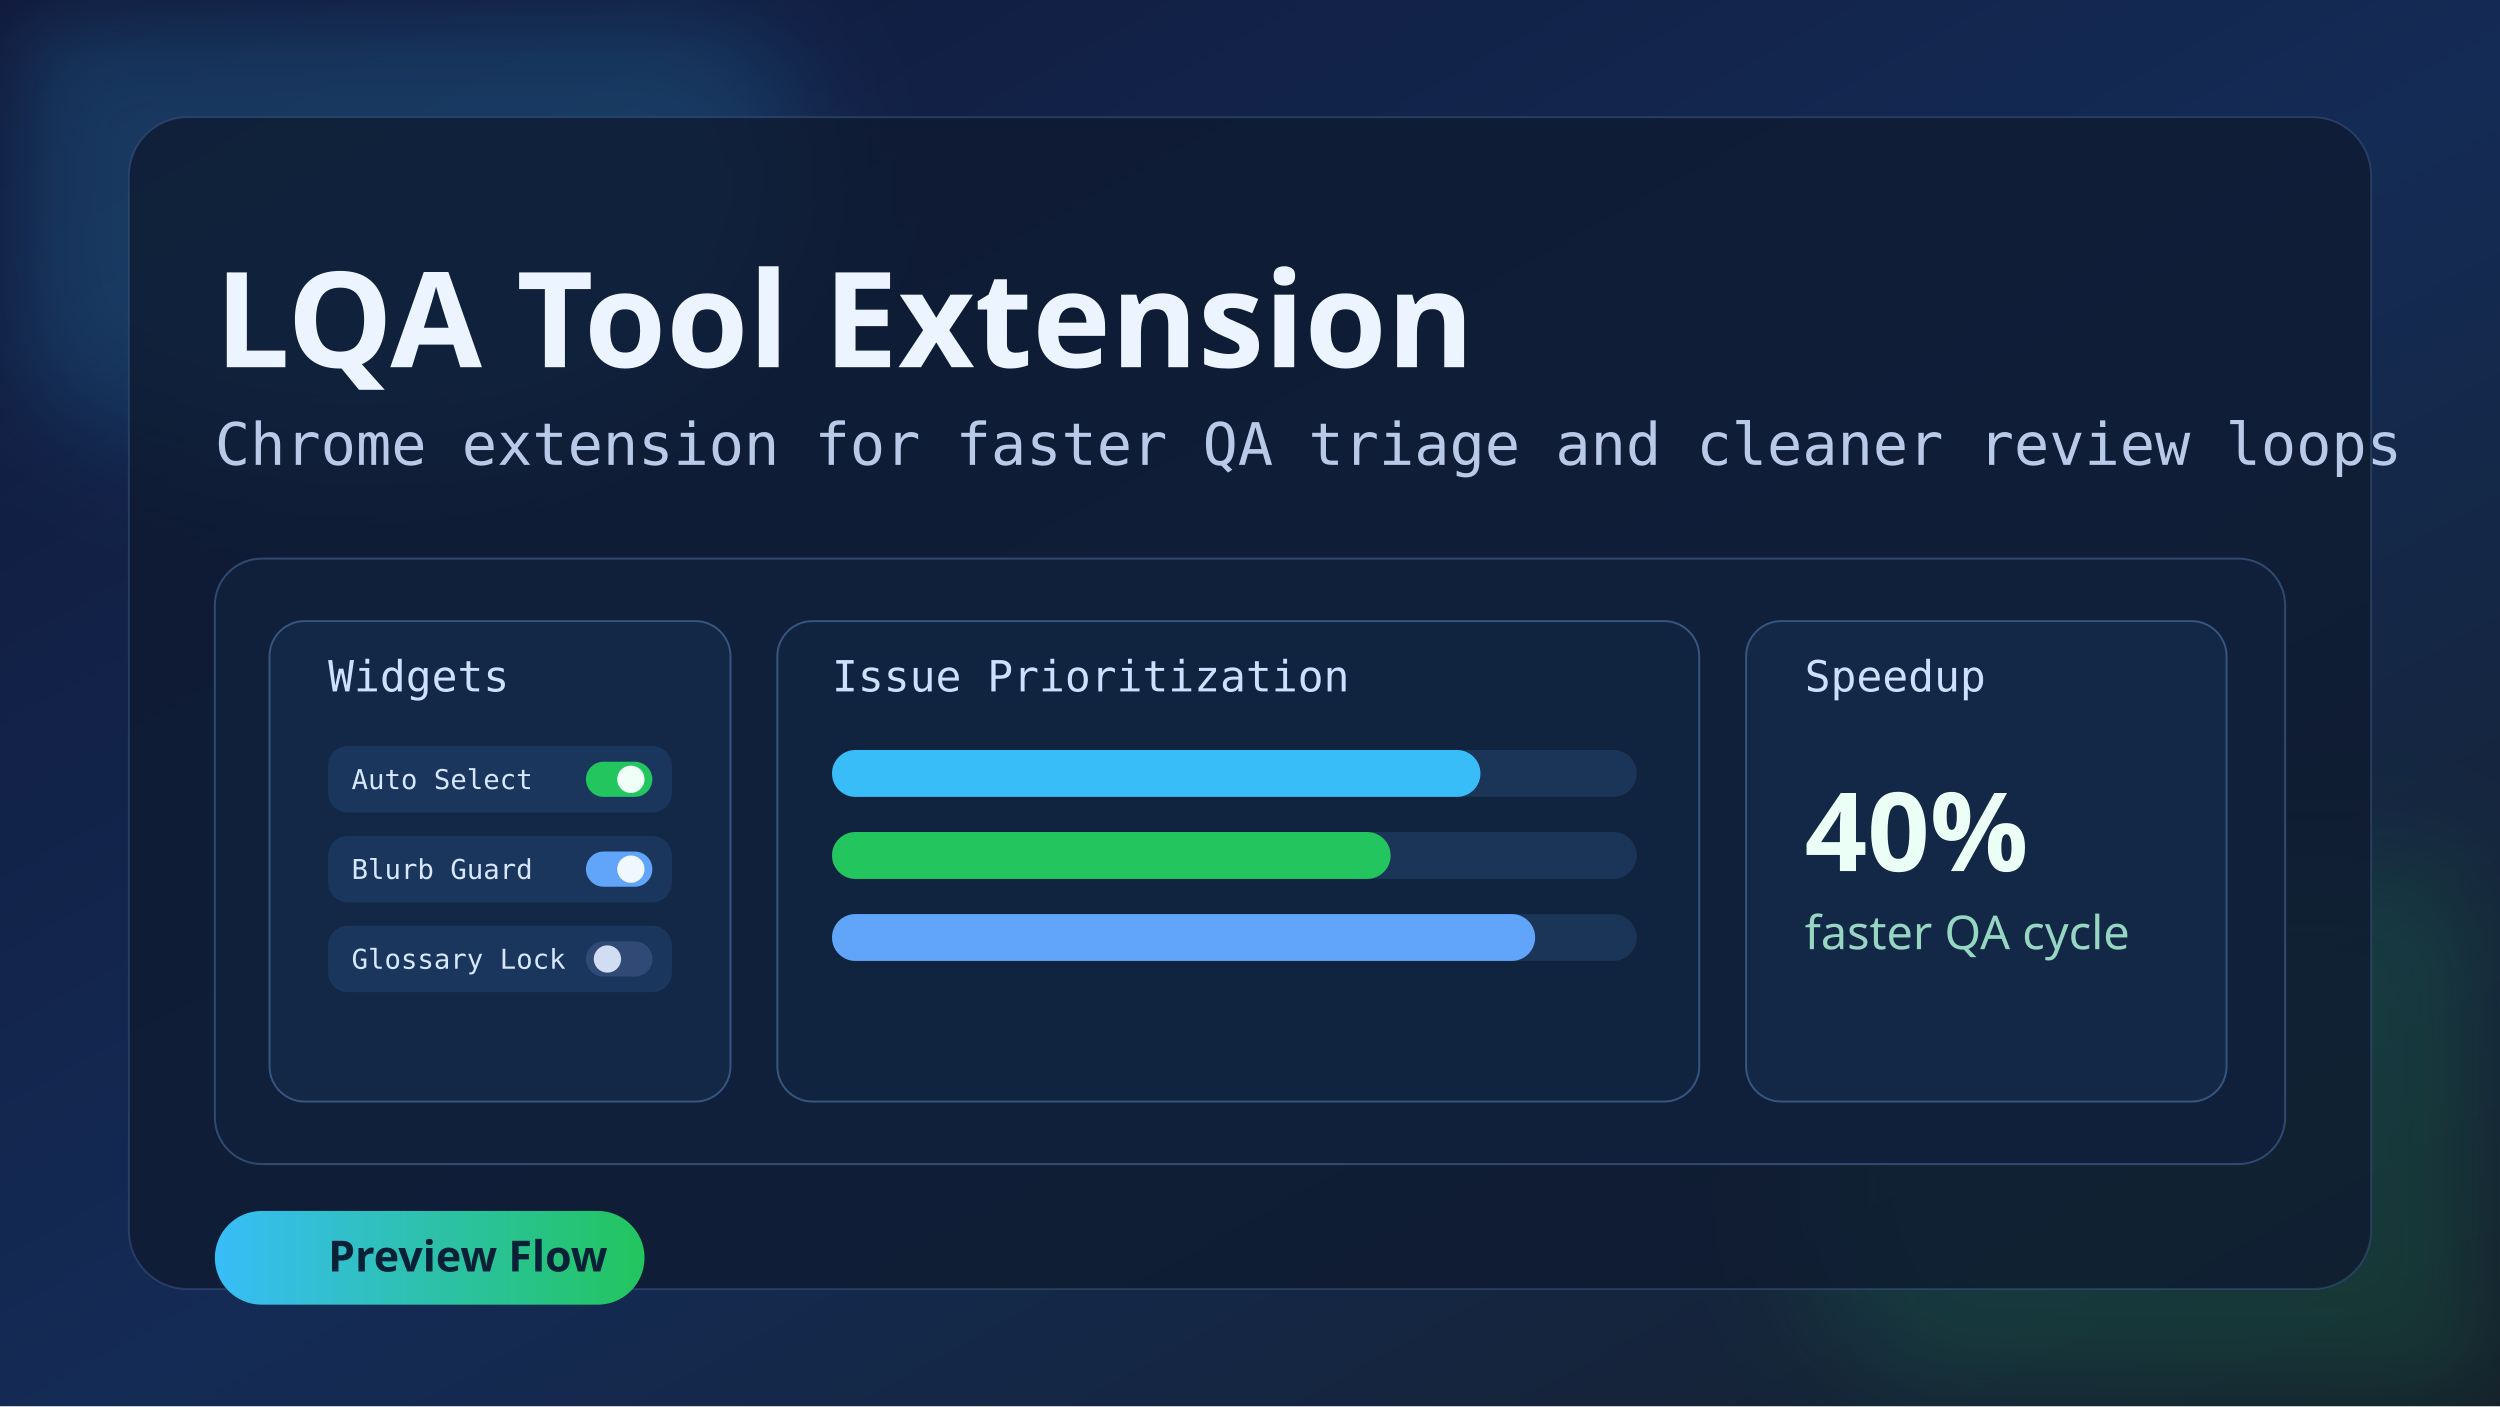
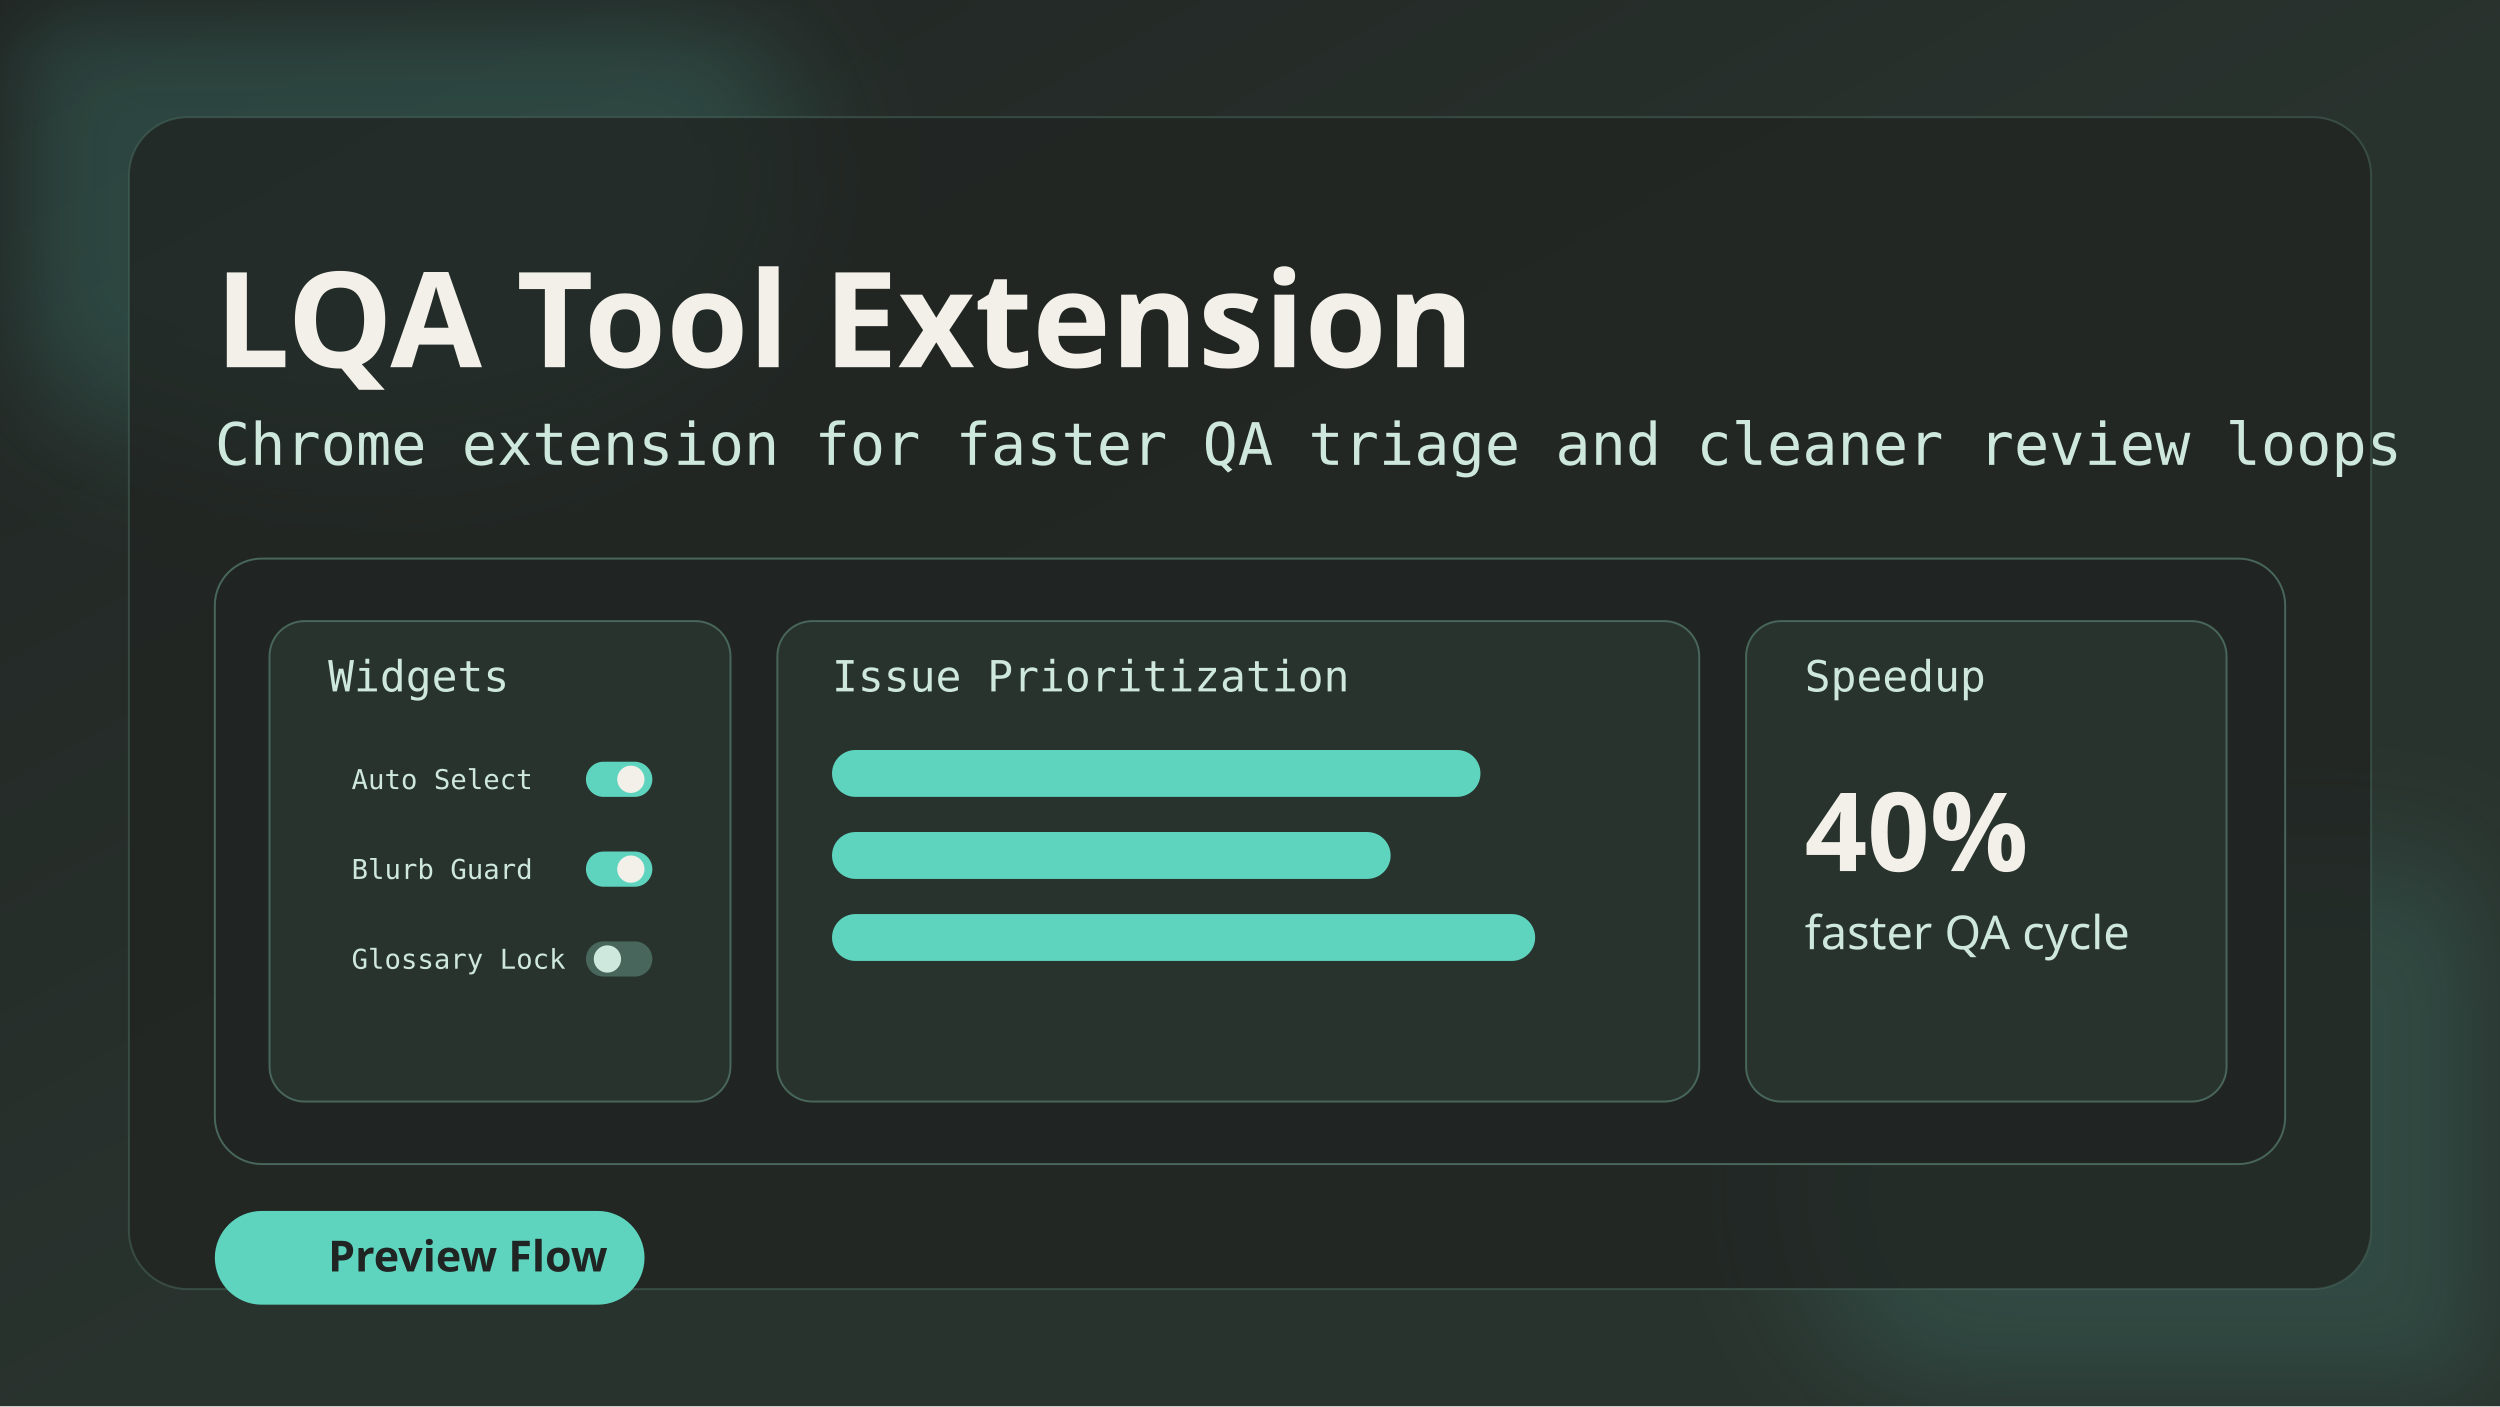
<svg xmlns="http://www.w3.org/2000/svg" width="1280" height="720" viewBox="0 0 1280 720" role="img" aria-labelledby="title desc">
  <defs>
    <linearGradient id="bg" x1="0" y1="0" x2="1" y2="1">
-       <stop offset="0%" stop-color="#10183a" />
-       <stop offset="52%" stop-color="#142b55" />
-       <stop offset="100%" stop-color="#15202b" />
+       <stop offset="0%" stop-color="#202422" />
+       <stop offset="52%" stop-color="#29332e" />
+       <stop offset="100%" stop-color="#29332e" />
    </linearGradient>
    <linearGradient id="accent" x1="0" y1="0" x2="1" y2="0">
-       <stop offset="0%" stop-color="#38bdf8" />
-       <stop offset="100%" stop-color="#22c55e" />
+       <stop offset="0%" stop-color="#5ed4be" />
+       <stop offset="100%" stop-color="#5ed4be" />
    </linearGradient>
    <filter id="soft" x="-20%" y="-20%" width="140%" height="140%">
      <feGaussianBlur stdDeviation="30" />
    </filter>
  </defs>
  <rect width="1280" height="720" fill="url(#bg)" />
-   <ellipse cx="182" cy="90" rx="230" ry="150" fill="#38bdf8" opacity="0.18" filter="url(#soft)" />
-   <ellipse cx="1180" cy="610" rx="260" ry="170" fill="#22c55e" opacity="0.14" filter="url(#soft)" />
-   <rect x="66" y="60" width="1148" height="600" rx="30" fill="#0f1a30" fill-opacity="0.78" stroke="#39537c" stroke-opacity="0.55" />
-   <text x="110" y="188" fill="#ecf4ff" font-size="68" font-weight="700" font-family="Space Grotesk, Segoe UI, sans-serif">LQA Tool Extension</text>
-   <text x="110" y="238" fill="#b8cae8" font-size="30" font-family="IBM Plex Mono, Consolas, monospace">Chrome extension for faster QA triage and cleaner review loops</text>
-   <rect x="110" y="286" width="1060" height="310" rx="24" fill="#101f3a" stroke="#2f4a70" />
-   <rect x="138" y="318" width="236" height="246" rx="18" fill="#132746" stroke="#365680" />
-   <text x="168" y="354" fill="#cde0ff" font-size="22" font-family="IBM Plex Mono, Consolas, monospace">Widgets</text>
-   <rect x="168" y="382" width="176" height="34" rx="10" fill="#1b365d" />
-   <text x="180" y="404" fill="#d7e7ff" font-size="14" font-family="IBM Plex Mono, Consolas, monospace">Auto Select</text>
-   <rect x="300" y="390" width="34" height="18" rx="9" fill="#22c55e" />
-   <circle cx="323" cy="399" r="7" fill="#f0fff7" />
-   <rect x="168" y="428" width="176" height="34" rx="10" fill="#1b365d" />
-   <text x="180" y="450" fill="#d7e7ff" font-size="14" font-family="IBM Plex Mono, Consolas, monospace">Blurb Guard</text>
-   <rect x="300" y="436" width="34" height="18" rx="9" fill="#60a5fa" />
-   <circle cx="323" cy="445" r="7" fill="#f0f7ff" />
-   <rect x="168" y="474" width="176" height="34" rx="10" fill="#1b365d" />
-   <text x="180" y="496" fill="#d7e7ff" font-size="14" font-family="IBM Plex Mono, Consolas, monospace">Glossary Lock</text>
-   <rect x="300" y="482" width="34" height="18" rx="9" fill="#304a75" />
-   <circle cx="311" cy="491" r="7" fill="#d1ddf3" />
-   <rect x="398" y="318" width="472" height="246" rx="18" fill="#11243f" stroke="#365680" />
-   <text x="426" y="354" fill="#cde0ff" font-size="22" font-family="IBM Plex Mono, Consolas, monospace">Issue Prioritization</text>
-   <rect x="426" y="384" width="412" height="24" rx="12" fill="#1a3557" />
-   <rect x="426" y="384" width="332" height="24" rx="12" fill="#38bdf8" />
-   <rect x="426" y="426" width="412" height="24" rx="12" fill="#1a3557" />
-   <rect x="426" y="426" width="286" height="24" rx="12" fill="#22c55e" />
-   <rect x="426" y="468" width="412" height="24" rx="12" fill="#1a3557" />
-   <rect x="426" y="468" width="360" height="24" rx="12" fill="#60a5fa" />
-   <rect x="894" y="318" width="246" height="246" rx="18" fill="#132746" stroke="#365680" />
-   <text x="924" y="354" fill="#cde0ff" font-size="22" font-family="IBM Plex Mono, Consolas, monospace">Speedup</text>
-   <text x="924" y="446" fill="#ecfff6" font-size="56" font-weight="700" font-family="Space Grotesk, Segoe UI, sans-serif">40%</text>
-   <text x="924" y="486" fill="#96d6c2" font-size="24" font-family="Space Grotesk, Segoe UI, sans-serif">faster QA cycle</text>
+   <ellipse cx="182" cy="90" rx="230" ry="150" fill="#5ed4be" opacity="0.18" filter="url(#soft)" />
+   <ellipse cx="1180" cy="610" rx="260" ry="170" fill="#5ed4be" opacity="0.14" filter="url(#soft)" />
+   <rect x="66" y="60" width="1148" height="600" rx="30" fill="#202422" fill-opacity="0.78" stroke="#48665b" stroke-opacity="0.55" />
+   <text x="110" y="188" fill="#f2f0e9" font-size="68" font-weight="700" font-family="Space Grotesk, Segoe UI, sans-serif">LQA Tool Extension</text>
+   <text x="110" y="238" fill="#cee8dd" font-size="30" font-family="IBM Plex Mono, Consolas, monospace">Chrome extension for faster QA triage and cleaner review loops</text>
+   <rect x="110" y="286" width="1060" height="310" rx="24" fill="#202422" stroke="#48665b" />
+   <rect x="138" y="318" width="236" height="246" rx="18" fill="#29332e" stroke="#48665b" />
+   <text x="168" y="354" fill="#cee8dd" font-size="22" font-family="IBM Plex Mono, Consolas, monospace">Widgets</text>
+   <rect x="168" y="382" width="176" height="34" rx="10" fill="#29332e" />
+   <text x="180" y="404" fill="#cee8dd" font-size="14" font-family="IBM Plex Mono, Consolas, monospace">Auto Select</text>
+   <rect x="300" y="390" width="34" height="18" rx="9" fill="#5ed4be" />
+   <circle cx="323" cy="399" r="7" fill="#f2f0e9" />
+   <rect x="168" y="428" width="176" height="34" rx="10" fill="#29332e" />
+   <text x="180" y="450" fill="#cee8dd" font-size="14" font-family="IBM Plex Mono, Consolas, monospace">Blurb Guard</text>
+   <rect x="300" y="436" width="34" height="18" rx="9" fill="#5ed4be" />
+   <circle cx="323" cy="445" r="7" fill="#f2f0e9" />
+   <rect x="168" y="474" width="176" height="34" rx="10" fill="#29332e" />
+   <text x="180" y="496" fill="#cee8dd" font-size="14" font-family="IBM Plex Mono, Consolas, monospace">Glossary Lock</text>
+   <rect x="300" y="482" width="34" height="18" rx="9" fill="#48665b" />
+   <circle cx="311" cy="491" r="7" fill="#cee8dd" />
+   <rect x="398" y="318" width="472" height="246" rx="18" fill="#29332e" stroke="#48665b" />
+   <text x="426" y="354" fill="#cee8dd" font-size="22" font-family="IBM Plex Mono, Consolas, monospace">Issue Prioritization</text>
+   <rect x="426" y="384" width="412" height="24" rx="12" fill="#29332e" />
+   <rect x="426" y="384" width="332" height="24" rx="12" fill="#5ed4be" />
+   <rect x="426" y="426" width="412" height="24" rx="12" fill="#29332e" />
+   <rect x="426" y="426" width="286" height="24" rx="12" fill="#5ed4be" />
+   <rect x="426" y="468" width="412" height="24" rx="12" fill="#29332e" />
+   <rect x="426" y="468" width="360" height="24" rx="12" fill="#5ed4be" />
+   <rect x="894" y="318" width="246" height="246" rx="18" fill="#29332e" stroke="#48665b" />
+   <text x="924" y="354" fill="#cee8dd" font-size="22" font-family="IBM Plex Mono, Consolas, monospace">Speedup</text>
+   <text x="924" y="446" fill="#f2f0e9" font-size="56" font-weight="700" font-family="Space Grotesk, Segoe UI, sans-serif">40%</text>
+   <text x="924" y="486" fill="#cee8dd" font-size="24" font-family="Space Grotesk, Segoe UI, sans-serif">faster QA cycle</text>
  <rect x="110" y="620" width="220" height="48" rx="24" fill="url(#accent)" />
-   <text x="168" y="651" fill="#0a2037" font-size="22" font-weight="700" font-family="Space Grotesk, Segoe UI, sans-serif">Preview Flow</text>
+   <text x="168" y="651" fill="#202422" font-size="22" font-weight="700" font-family="Space Grotesk, Segoe UI, sans-serif">Preview Flow</text>
</svg>
